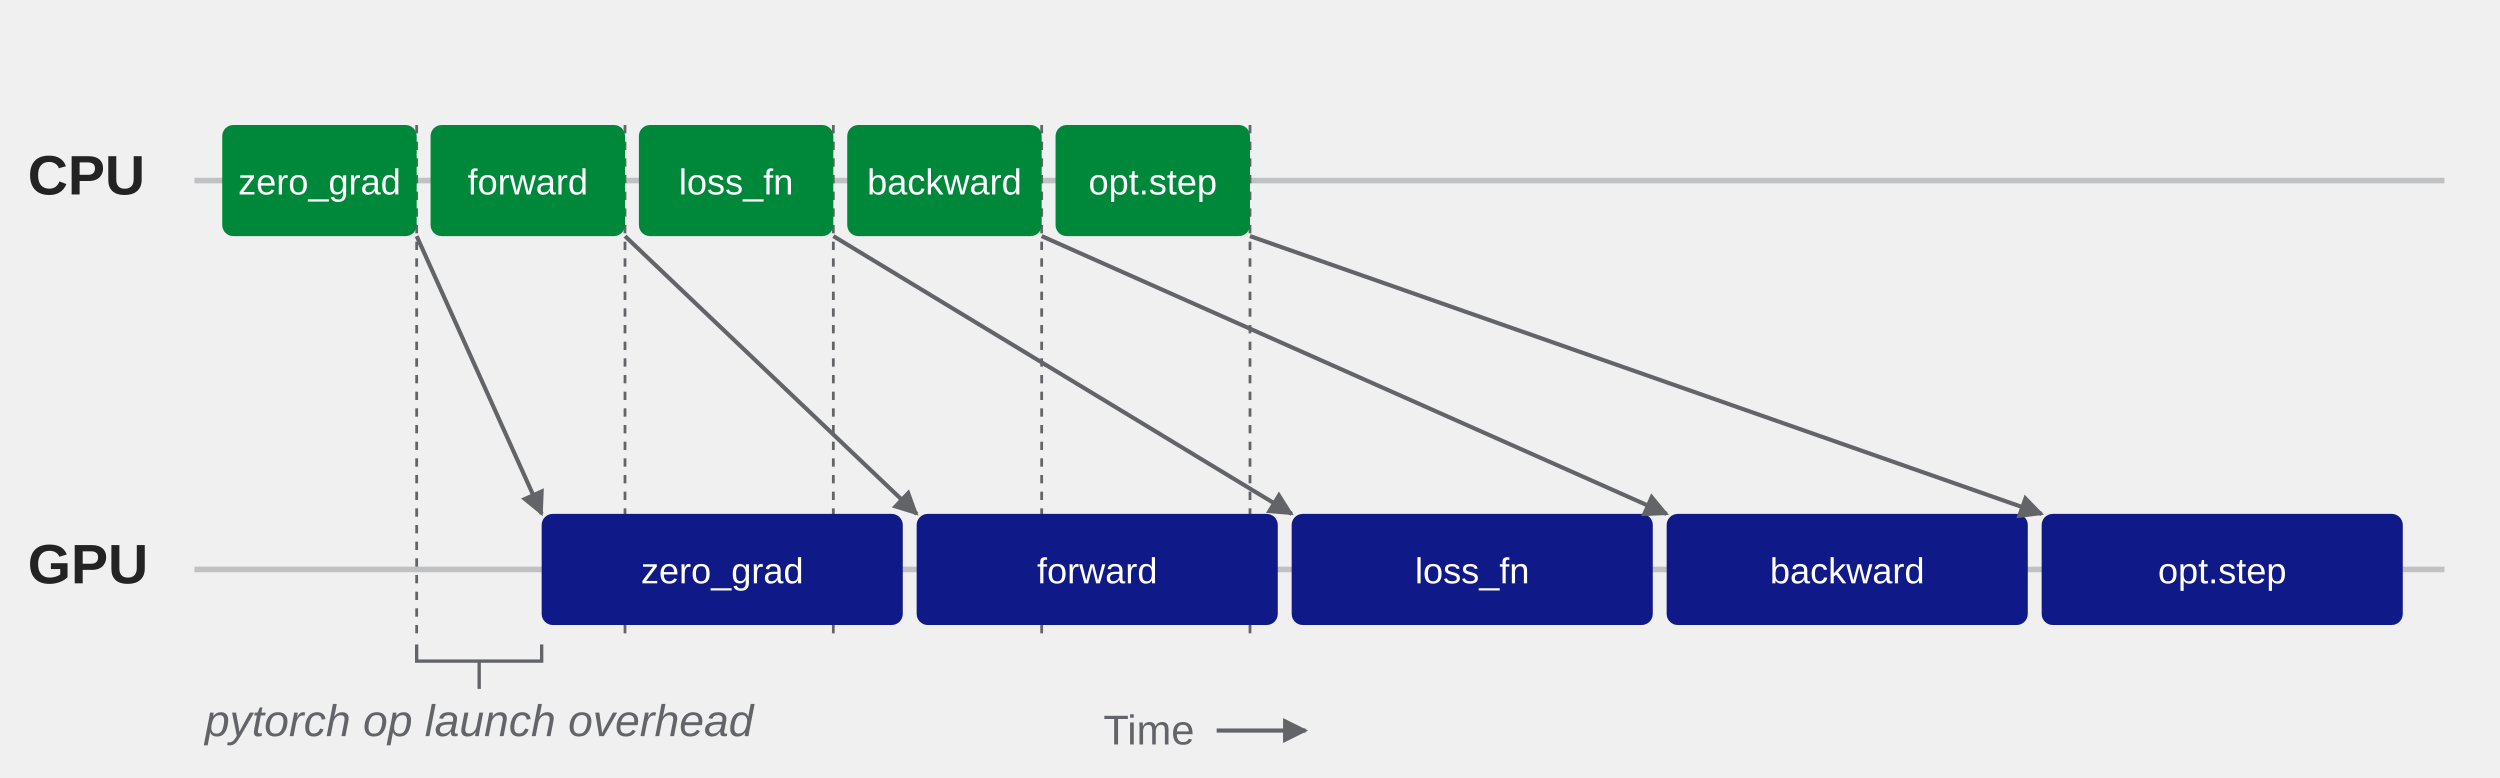
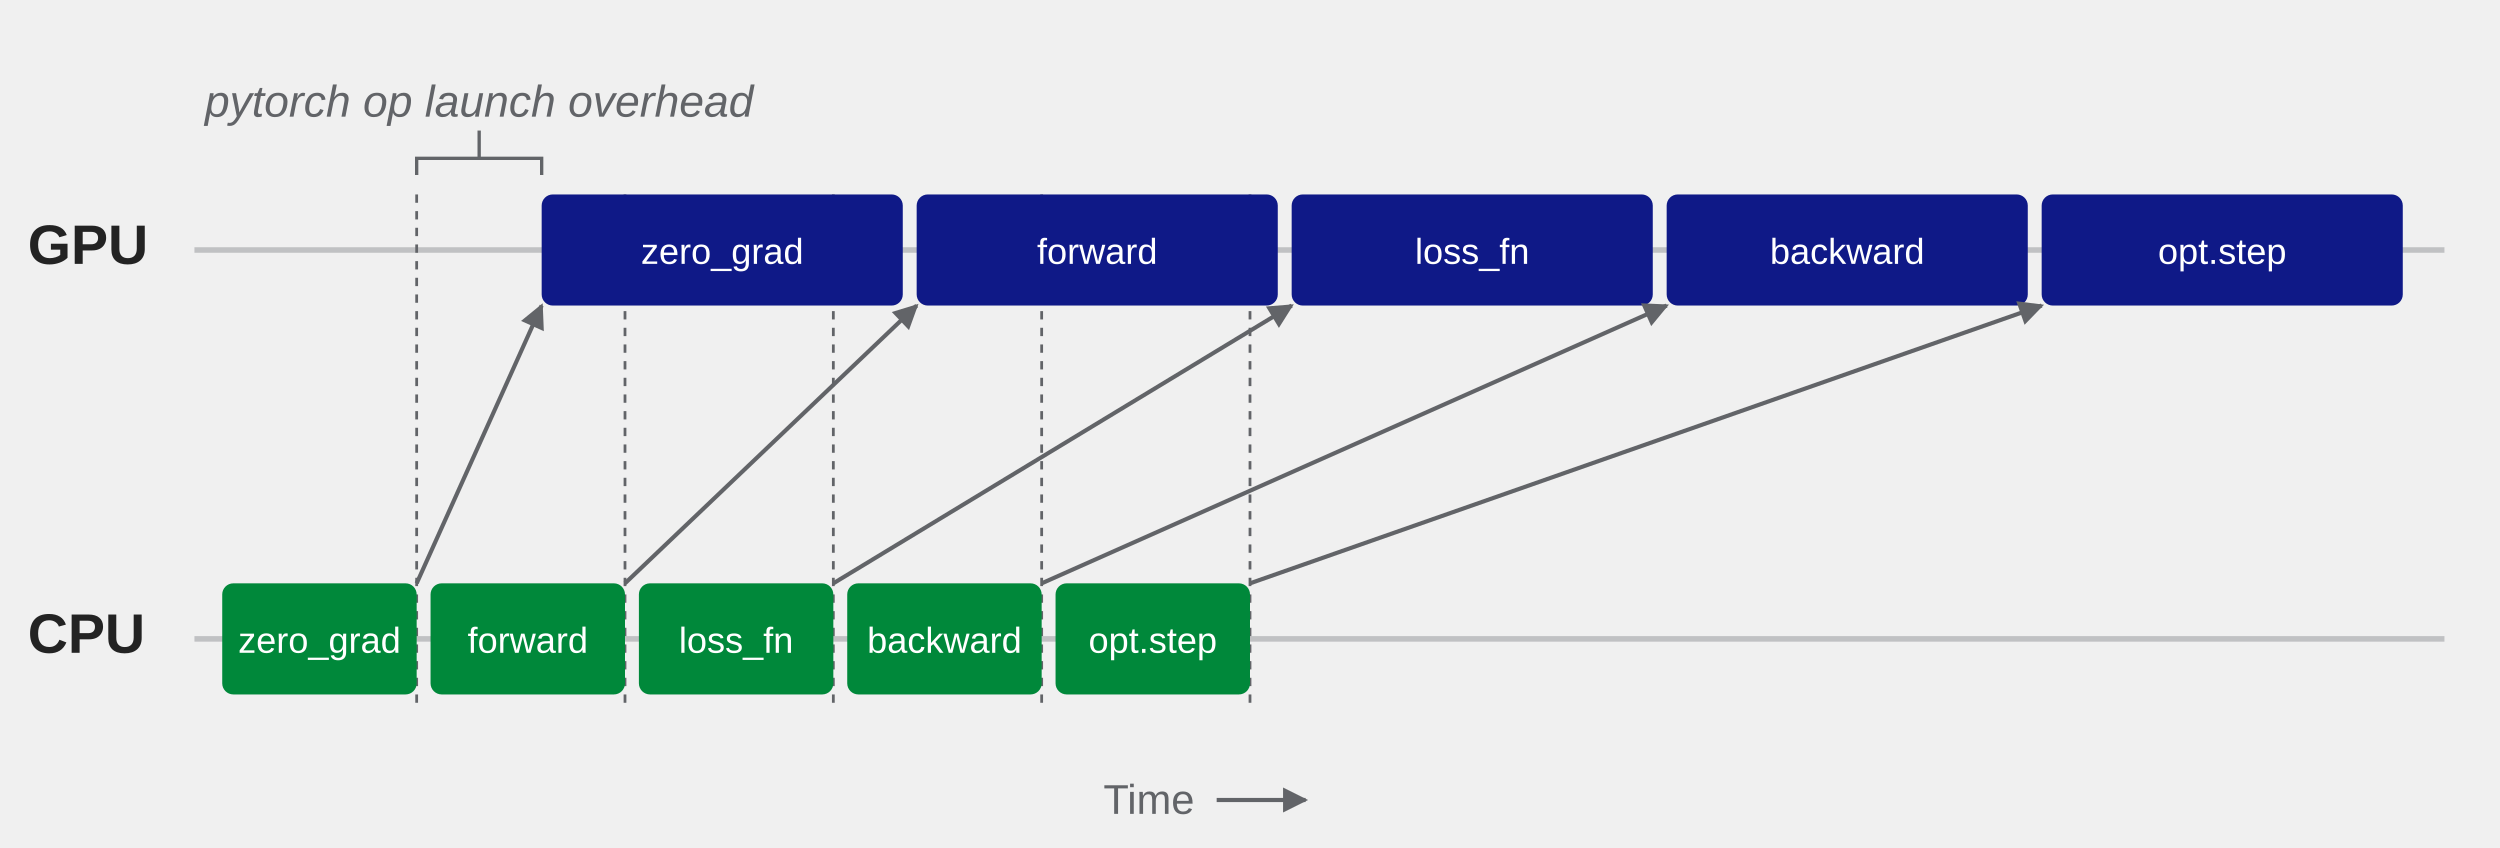
- <svg xmlns="http://www.w3.org/2000/svg" viewBox="0 0 900 280" font-family="-apple-system, 'Segoe UI', 'Source Sans Pro', 'Helvetica Neue', Arial, sans-serif">
+ <svg xmlns="http://www.w3.org/2000/svg" viewBox="0 -25 900 305" font-family="-apple-system, 'Segoe UI', 'Source Sans Pro', 'Helvetica Neue', Arial, sans-serif">
  <defs>
    <marker id="arr" viewBox="0 0 10 10" refX="9" refY="5" markerWidth="6" markerHeight="6" orient="auto">
      <path d="M0,0 L10,5 L0,10 z" fill="#626468" />
    </marker>
  </defs>
-   <text x="10" y="70" font-size="20" font-weight="700" fill="#232323">CPU</text>
-   <text x="10" y="210" font-size="20" font-weight="700" fill="#232323">GPU</text>
+   <text x="10" y="70" font-size="20" font-weight="700" fill="#232323">GPU</text>
+   <text x="10" y="210" font-size="20" font-weight="700" fill="#232323">CPU</text>
  <line x1="70" y1="65" x2="880" y2="65" stroke="#C0C1C3" stroke-width="2" />
  <line x1="70" y1="205" x2="880" y2="205" stroke="#C0C1C3" stroke-width="2" />
  <g stroke="#626468" stroke-width="1" stroke-dasharray="3,3">
    <line x1="150" y1="45" x2="150" y2="230" />
    <line x1="225" y1="45" x2="225" y2="230" />
    <line x1="300" y1="45" x2="300" y2="230" />
    <line x1="375" y1="45" x2="375" y2="230" />
    <line x1="450" y1="45" x2="450" y2="230" />
  </g>
-   <rect x="80" y="45" width="70" height="40" rx="4" fill="#00883A" />
-   <text x="115" y="70" font-size="13" fill="#ffffff" text-anchor="middle">zero_grad</text>
-   <rect x="155" y="45" width="70" height="40" rx="4" fill="#00883A" />
-   <text x="190" y="70" font-size="13" fill="#ffffff" text-anchor="middle">forward</text>
-   <rect x="230" y="45" width="70" height="40" rx="4" fill="#00883A" />
-   <text x="265" y="70" font-size="13" fill="#ffffff" text-anchor="middle">loss_fn</text>
-   <rect x="305" y="45" width="70" height="40" rx="4" fill="#00883A" />
-   <text x="340" y="70" font-size="13" fill="#ffffff" text-anchor="middle">backward</text>
-   <rect x="380" y="45" width="70" height="40" rx="4" fill="#00883A" />
-   <text x="415" y="70" font-size="13" fill="#ffffff" text-anchor="middle">opt.step</text>
-   <rect x="195" y="185" width="130" height="40" rx="4" fill="#0F1987" />
-   <text x="260" y="210" font-size="13" fill="#ffffff" text-anchor="middle">zero_grad</text>
-   <rect x="330" y="185" width="130" height="40" rx="4" fill="#0F1987" />
-   <text x="395" y="210" font-size="13" fill="#ffffff" text-anchor="middle">forward</text>
-   <rect x="465" y="185" width="130" height="40" rx="4" fill="#0F1987" />
-   <text x="530" y="210" font-size="13" fill="#ffffff" text-anchor="middle">loss_fn</text>
-   <rect x="600" y="185" width="130" height="40" rx="4" fill="#0F1987" />
-   <text x="665" y="210" font-size="13" fill="#ffffff" text-anchor="middle">backward</text>
-   <rect x="735" y="185" width="130" height="40" rx="4" fill="#0F1987" />
-   <text x="800" y="210" font-size="13" fill="#ffffff" text-anchor="middle">opt.step</text>
-   <line x1="150" y1="85" x2="195" y2="185" stroke="#626468" stroke-width="1.5" marker-end="url(#arr)" />
-   <line x1="225" y1="85" x2="330" y2="185" stroke="#626468" stroke-width="1.5" marker-end="url(#arr)" />
-   <line x1="300" y1="85" x2="465" y2="185" stroke="#626468" stroke-width="1.5" marker-end="url(#arr)" />
-   <line x1="375" y1="85" x2="600" y2="185" stroke="#626468" stroke-width="1.5" marker-end="url(#arr)" />
-   <line x1="450" y1="85" x2="735" y2="185" stroke="#626468" stroke-width="1.5" marker-end="url(#arr)" />
+   <rect x="195" y="45" width="130" height="40" rx="4" fill="#0F1987" />
+   <text x="260" y="70" font-size="13" fill="#ffffff" text-anchor="middle">zero_grad</text>
+   <rect x="330" y="45" width="130" height="40" rx="4" fill="#0F1987" />
+   <text x="395" y="70" font-size="13" fill="#ffffff" text-anchor="middle">forward</text>
+   <rect x="465" y="45" width="130" height="40" rx="4" fill="#0F1987" />
+   <text x="530" y="70" font-size="13" fill="#ffffff" text-anchor="middle">loss_fn</text>
+   <rect x="600" y="45" width="130" height="40" rx="4" fill="#0F1987" />
+   <text x="665" y="70" font-size="13" fill="#ffffff" text-anchor="middle">backward</text>
+   <rect x="735" y="45" width="130" height="40" rx="4" fill="#0F1987" />
+   <text x="800" y="70" font-size="13" fill="#ffffff" text-anchor="middle">opt.step</text>
+   <rect x="80" y="185" width="70" height="40" rx="4" fill="#00883A" />
+   <text x="115" y="210" font-size="13" fill="#ffffff" text-anchor="middle">zero_grad</text>
+   <rect x="155" y="185" width="70" height="40" rx="4" fill="#00883A" />
+   <text x="190" y="210" font-size="13" fill="#ffffff" text-anchor="middle">forward</text>
+   <rect x="230" y="185" width="70" height="40" rx="4" fill="#00883A" />
+   <text x="265" y="210" font-size="13" fill="#ffffff" text-anchor="middle">loss_fn</text>
+   <rect x="305" y="185" width="70" height="40" rx="4" fill="#00883A" />
+   <text x="340" y="210" font-size="13" fill="#ffffff" text-anchor="middle">backward</text>
+   <rect x="380" y="185" width="70" height="40" rx="4" fill="#00883A" />
+   <text x="415" y="210" font-size="13" fill="#ffffff" text-anchor="middle">opt.step</text>
+   <line x1="150" y1="185" x2="195" y2="85" stroke="#626468" stroke-width="1.5" marker-end="url(#arr)" />
+   <line x1="225" y1="185" x2="330" y2="85" stroke="#626468" stroke-width="1.5" marker-end="url(#arr)" />
+   <line x1="300" y1="185" x2="465" y2="85" stroke="#626468" stroke-width="1.5" marker-end="url(#arr)" />
+   <line x1="375" y1="185" x2="600" y2="85" stroke="#626468" stroke-width="1.5" marker-end="url(#arr)" />
+   <line x1="450" y1="185" x2="735" y2="85" stroke="#626468" stroke-width="1.5" marker-end="url(#arr)" />
  <text x="430" y="268" font-size="15" fill="#626468" text-anchor="end">Time</text>
  <line x1="438" y1="263" x2="470" y2="263" stroke="#626468" stroke-width="1.5" marker-end="url(#arr)" />
-   <path d="M150,232 L150,238 L195,238 L195,232" stroke="#626468" stroke-width="1.2" fill="none" />
-   <line x1="172.5" y1="238" x2="172.5" y2="248" stroke="#626468" stroke-width="1.2" />
-   <text x="172.5" y="265" font-size="16" fill="#626468" text-anchor="middle" font-style="italic">pytorch op launch overhead</text>
+   <path d="M150,38 L150,32 L195,32 L195,38" stroke="#626468" stroke-width="1.2" fill="none" />
+   <line x1="172.5" y1="32" x2="172.5" y2="22" stroke="#626468" stroke-width="1.2" />
+   <text x="172.5" y="17" font-size="16" fill="#626468" text-anchor="middle" font-style="italic">pytorch op launch overhead</text>
</svg>
